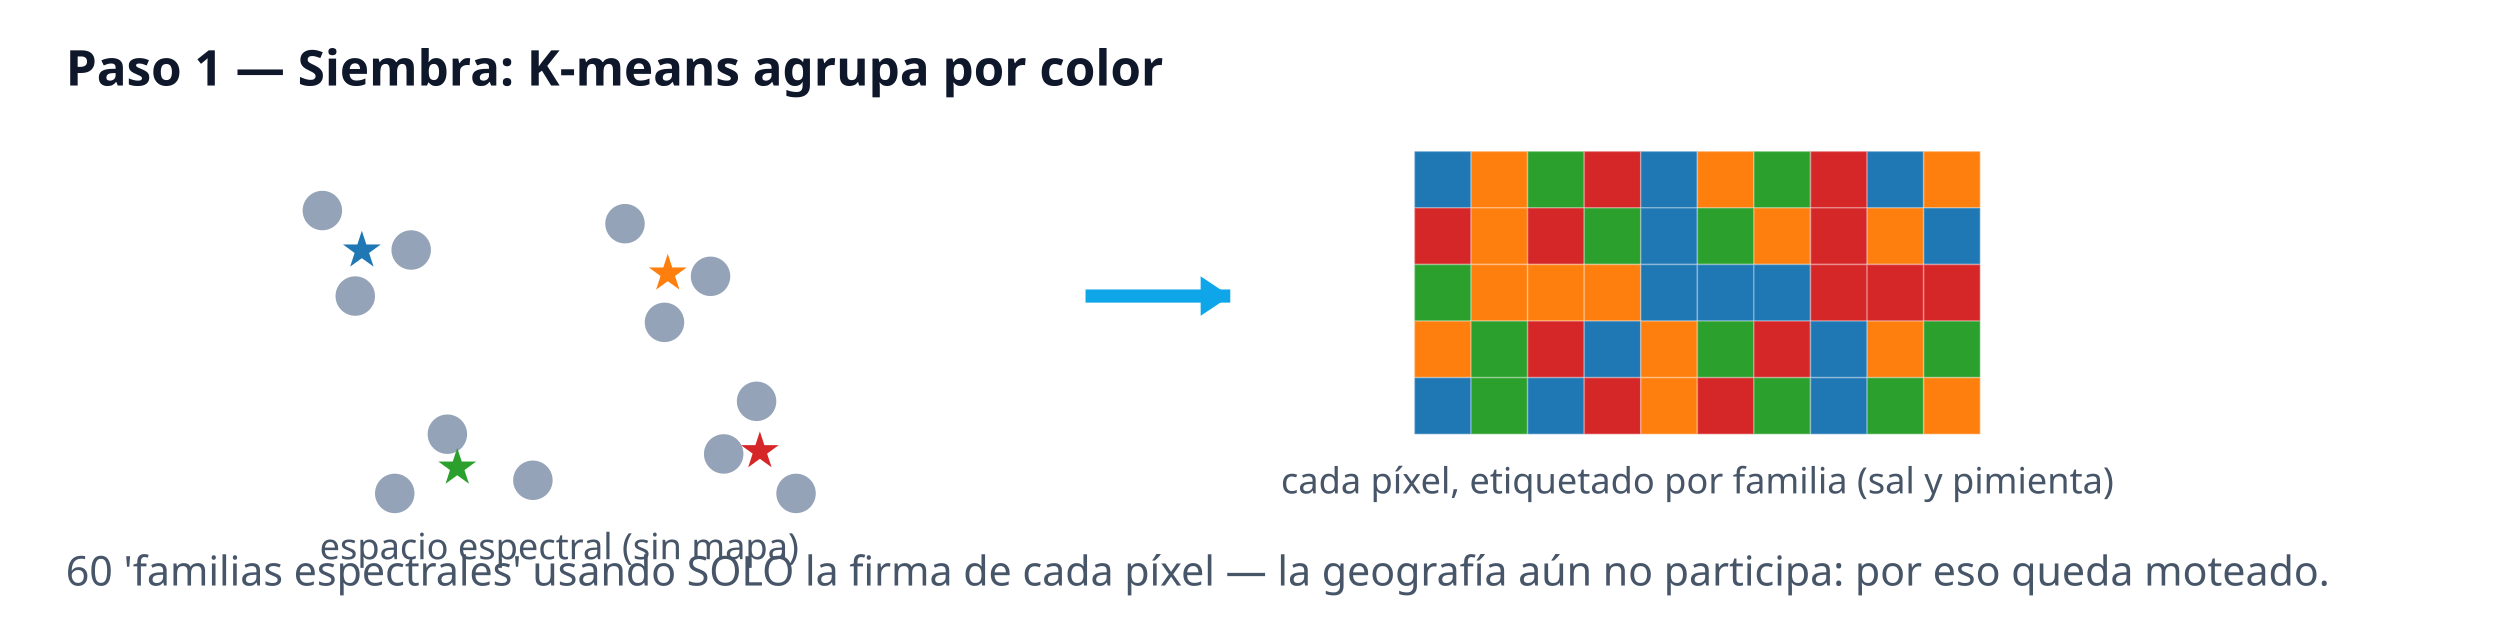
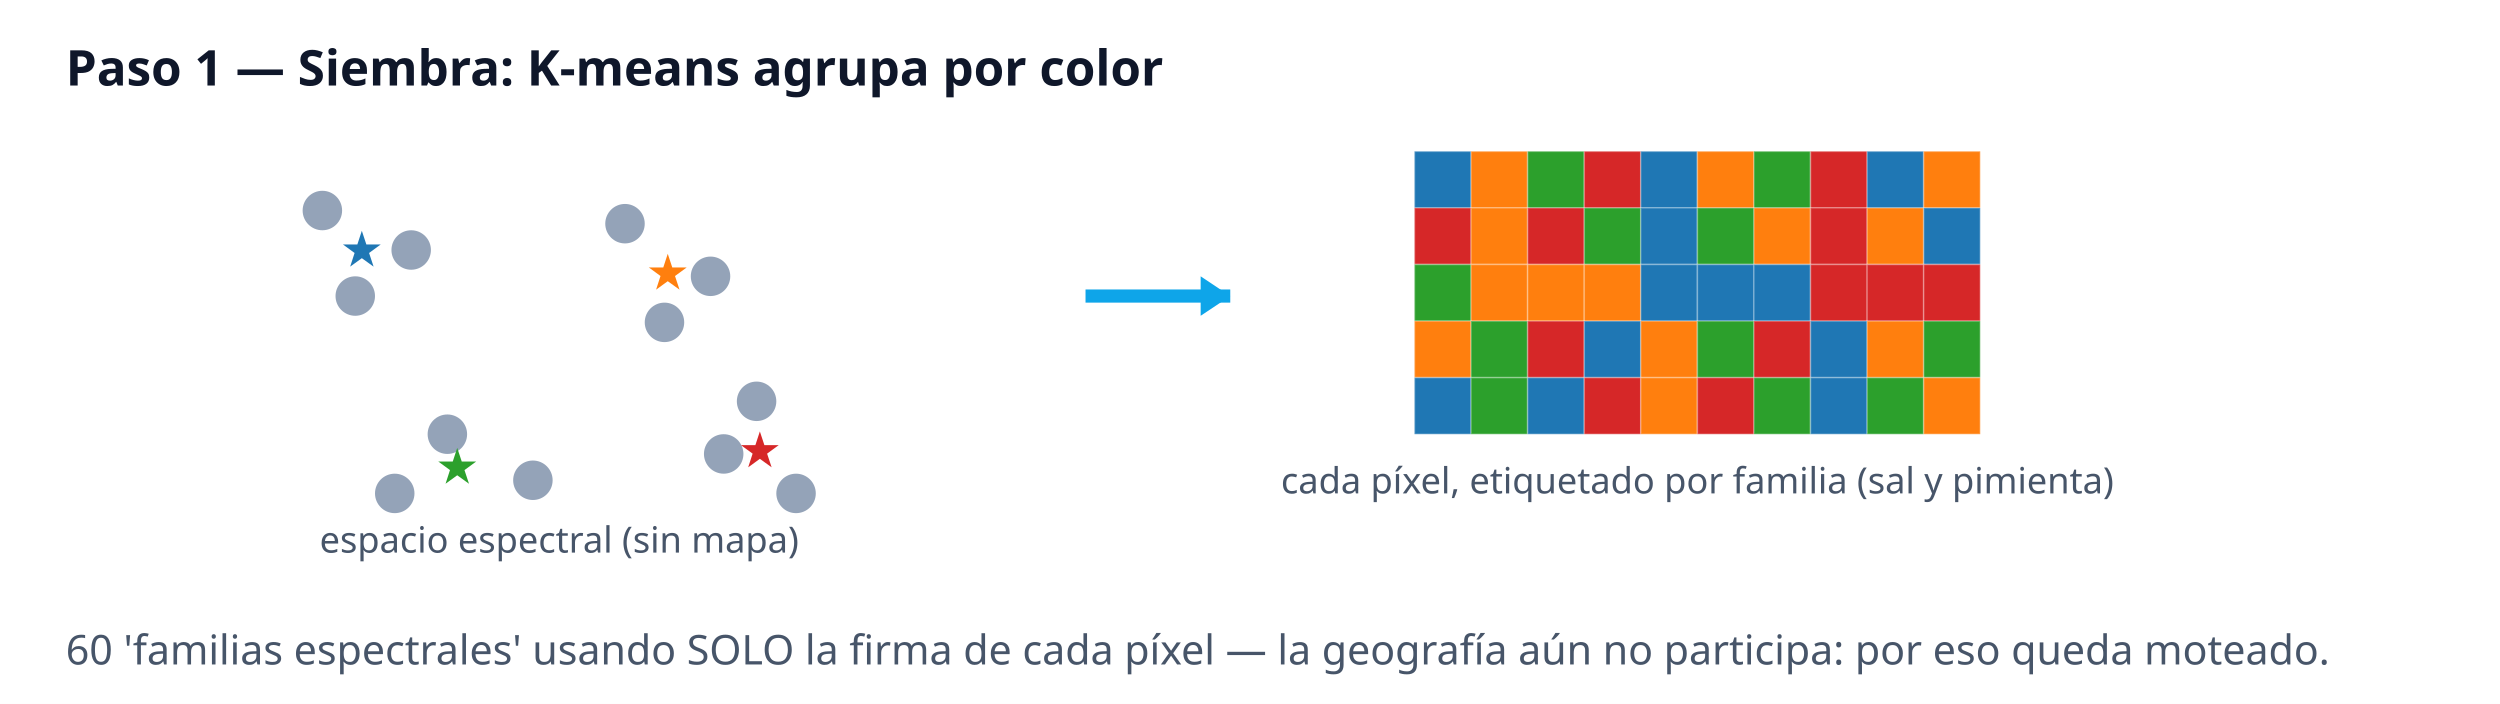
- <svg xmlns="http://www.w3.org/2000/svg" viewBox="0 0 760 190" width="760" height="190" font-family="Segoe UI,system-ui,sans-serif">
-   <rect width="760" height="190" fill="#ffffff" />
+ <svg xmlns="http://www.w3.org/2000/svg" viewBox="0 0 760 214" width="760" height="214" font-family="Segoe UI,system-ui,sans-serif">
+   <rect width="760" height="214" fill="#ffffff" />
  <text x="20" y="26" font-size="15" font-weight="700" fill="#0f172a">Paso 1 — Siembra: K-means agrupa por color</text>
  <g transform="translate(70,46)">
    <circle cx="28" cy="18" r="6" fill="#94a3b8">
      <animate attributeName="fill" values="#94a3b8;#94a3b8;#1f77b4;#1f77b4" keyTimes="0;.35;.5;1" dur="4s" repeatCount="indefinite" />
    </circle>
    <circle cx="55" cy="30" r="6" fill="#94a3b8">
      <animate attributeName="fill" values="#94a3b8;#94a3b8;#1f77b4;#1f77b4" keyTimes="0;.35;.5;1" dur="4s" repeatCount="indefinite" />
    </circle>
    <circle cx="38" cy="44" r="6" fill="#94a3b8">
      <animate attributeName="fill" values="#94a3b8;#94a3b8;#1f77b4;#1f77b4" keyTimes="0;.35;.5;1" dur="4s" repeatCount="indefinite" />
    </circle>
    <circle cx="120" cy="22" r="6" fill="#94a3b8">
      <animate attributeName="fill" values="#94a3b8;#94a3b8;#ff7f0e;#ff7f0e" keyTimes="0;.35;.5;1" dur="4s" repeatCount="indefinite" />
    </circle>
    <circle cx="146" cy="38" r="6" fill="#94a3b8">
      <animate attributeName="fill" values="#94a3b8;#94a3b8;#ff7f0e;#ff7f0e" keyTimes="0;.35;.5;1" dur="4s" repeatCount="indefinite" />
    </circle>
    <circle cx="132" cy="52" r="6" fill="#94a3b8">
      <animate attributeName="fill" values="#94a3b8;#94a3b8;#ff7f0e;#ff7f0e" keyTimes="0;.35;.5;1" dur="4s" repeatCount="indefinite" />
    </circle>
    <circle cx="66" cy="86" r="6" fill="#94a3b8">
      <animate attributeName="fill" values="#94a3b8;#94a3b8;#2ca02c;#2ca02c" keyTimes="0;.35;.5;1" dur="4s" repeatCount="indefinite" />
    </circle>
    <circle cx="92" cy="100" r="6" fill="#94a3b8">
      <animate attributeName="fill" values="#94a3b8;#94a3b8;#2ca02c;#2ca02c" keyTimes="0;.35;.5;1" dur="4s" repeatCount="indefinite" />
    </circle>
    <circle cx="50" cy="104" r="6" fill="#94a3b8">
      <animate attributeName="fill" values="#94a3b8;#94a3b8;#2ca02c;#2ca02c" keyTimes="0;.35;.5;1" dur="4s" repeatCount="indefinite" />
    </circle>
    <circle cx="150" cy="92" r="6" fill="#94a3b8">
      <animate attributeName="fill" values="#94a3b8;#94a3b8;#d62728;#d62728" keyTimes="0;.35;.5;1" dur="4s" repeatCount="indefinite" />
    </circle>
    <circle cx="172" cy="104" r="6" fill="#94a3b8">
      <animate attributeName="fill" values="#94a3b8;#94a3b8;#d62728;#d62728" keyTimes="0;.35;.5;1" dur="4s" repeatCount="indefinite" />
    </circle>
    <circle cx="160" cy="76" r="6" fill="#94a3b8">
      <animate attributeName="fill" values="#94a3b8;#94a3b8;#d62728;#d62728" keyTimes="0;.35;.5;1" dur="4s" repeatCount="indefinite" />
    </circle>
    <text x="40" y="35" text-anchor="middle" font-size="15" font-weight="800" fill="#1f77b4">★<animate attributeName="opacity" values="0;0;1;1" keyTimes="0;.3;.45;1" dur="4s" repeatCount="indefinite" />
    </text>
    <text x="133" y="42" text-anchor="middle" font-size="15" font-weight="800" fill="#ff7f0e">★<animate attributeName="opacity" values="0;0;1;1" keyTimes="0;.3;.45;1" dur="4s" repeatCount="indefinite" />
    </text>
    <text x="69" y="101" text-anchor="middle" font-size="15" font-weight="800" fill="#2ca02c">★<animate attributeName="opacity" values="0;0;1;1" keyTimes="0;.3;.45;1" dur="4s" repeatCount="indefinite" />
    </text>
    <text x="161" y="96" text-anchor="middle" font-size="15" font-weight="800" fill="#d62728">★<animate attributeName="opacity" values="0;0;1;1" keyTimes="0;.3;.45;1" dur="4s" repeatCount="indefinite" />
    </text>
-     <text x="100" y="124" text-anchor="middle" font-size="11" fill="#475569">espacio espectral (sin mapa)</text>
+     <text x="100" y="122" text-anchor="middle" font-size="11" fill="#475569">espacio espectral (sin mapa)</text>
  </g>
  <path d="M330,90 h44" stroke="#0ea5e9" stroke-width="4" />
  <path d="M374,90 l-9,-6 v12 Z" fill="#0ea5e9" />
  <rect x="430.0" y="46.0" width="17.2" height="17.2" fill="#1f77b4" stroke="#fff" stroke-opacity=".25" stroke-width=".5" />
  <rect x="447.2" y="46.0" width="17.2" height="17.2" fill="#ff7f0e" stroke="#fff" stroke-opacity=".25" stroke-width=".5" />
  <rect x="464.4" y="46.0" width="17.2" height="17.2" fill="#2ca02c" stroke="#fff" stroke-opacity=".25" stroke-width=".5" />
  <rect x="481.6" y="46.0" width="17.2" height="17.2" fill="#d62728" stroke="#fff" stroke-opacity=".25" stroke-width=".5" />
  <rect x="498.8" y="46.0" width="17.2" height="17.2" fill="#1f77b4" stroke="#fff" stroke-opacity=".25" stroke-width=".5" />
  <rect x="516.0" y="46.0" width="17.2" height="17.2" fill="#ff7f0e" stroke="#fff" stroke-opacity=".25" stroke-width=".5" />
  <rect x="533.2" y="46.0" width="17.2" height="17.2" fill="#2ca02c" stroke="#fff" stroke-opacity=".25" stroke-width=".5" />
  <rect x="550.4" y="46.0" width="17.2" height="17.2" fill="#d62728" stroke="#fff" stroke-opacity=".25" stroke-width=".5" />
  <rect x="567.6" y="46.0" width="17.2" height="17.2" fill="#1f77b4" stroke="#fff" stroke-opacity=".25" stroke-width=".5" />
  <rect x="584.8" y="46.0" width="17.2" height="17.2" fill="#ff7f0e" stroke="#fff" stroke-opacity=".25" stroke-width=".5" />
  <rect x="430.0" y="63.2" width="17.2" height="17.2" fill="#d62728" stroke="#fff" stroke-opacity=".25" stroke-width=".5" />
  <rect x="447.2" y="63.2" width="17.2" height="17.2" fill="#ff7f0e" stroke="#fff" stroke-opacity=".25" stroke-width=".5" />
  <rect x="464.4" y="63.2" width="17.2" height="17.2" fill="#d62728" stroke="#fff" stroke-opacity=".25" stroke-width=".5" />
  <rect x="481.6" y="63.2" width="17.2" height="17.2" fill="#2ca02c" stroke="#fff" stroke-opacity=".25" stroke-width=".5" />
  <rect x="498.8" y="63.2" width="17.2" height="17.2" fill="#1f77b4" stroke="#fff" stroke-opacity=".25" stroke-width=".5" />
  <rect x="516.0" y="63.2" width="17.2" height="17.2" fill="#2ca02c" stroke="#fff" stroke-opacity=".25" stroke-width=".5" />
  <rect x="533.2" y="63.2" width="17.2" height="17.2" fill="#ff7f0e" stroke="#fff" stroke-opacity=".25" stroke-width=".5" />
  <rect x="550.4" y="63.2" width="17.2" height="17.2" fill="#d62728" stroke="#fff" stroke-opacity=".25" stroke-width=".5" />
  <rect x="567.6" y="63.2" width="17.2" height="17.2" fill="#ff7f0e" stroke="#fff" stroke-opacity=".25" stroke-width=".5" />
  <rect x="584.8" y="63.2" width="17.2" height="17.2" fill="#1f77b4" stroke="#fff" stroke-opacity=".25" stroke-width=".5" />
  <rect x="430.0" y="80.4" width="17.2" height="17.2" fill="#2ca02c" stroke="#fff" stroke-opacity=".25" stroke-width=".5" />
  <rect x="447.2" y="80.4" width="17.2" height="17.2" fill="#ff7f0e" stroke="#fff" stroke-opacity=".25" stroke-width=".5" />
  <rect x="464.4" y="80.4" width="17.2" height="17.2" fill="#ff7f0e" stroke="#fff" stroke-opacity=".25" stroke-width=".5" />
  <rect x="481.6" y="80.4" width="17.2" height="17.2" fill="#ff7f0e" stroke="#fff" stroke-opacity=".25" stroke-width=".5" />
  <rect x="498.8" y="80.4" width="17.2" height="17.2" fill="#1f77b4" stroke="#fff" stroke-opacity=".25" stroke-width=".5" />
  <rect x="516.0" y="80.4" width="17.2" height="17.2" fill="#1f77b4" stroke="#fff" stroke-opacity=".25" stroke-width=".5" />
  <rect x="533.2" y="80.4" width="17.2" height="17.2" fill="#1f77b4" stroke="#fff" stroke-opacity=".25" stroke-width=".5" />
  <rect x="550.4" y="80.4" width="17.2" height="17.2" fill="#d62728" stroke="#fff" stroke-opacity=".25" stroke-width=".5" />
  <rect x="567.6" y="80.4" width="17.2" height="17.2" fill="#d62728" stroke="#fff" stroke-opacity=".25" stroke-width=".5" />
  <rect x="584.8" y="80.4" width="17.2" height="17.2" fill="#d62728" stroke="#fff" stroke-opacity=".25" stroke-width=".5" />
  <rect x="430.0" y="97.6" width="17.2" height="17.2" fill="#ff7f0e" stroke="#fff" stroke-opacity=".25" stroke-width=".5" />
  <rect x="447.2" y="97.6" width="17.2" height="17.2" fill="#2ca02c" stroke="#fff" stroke-opacity=".25" stroke-width=".5" />
  <rect x="464.4" y="97.6" width="17.2" height="17.2" fill="#d62728" stroke="#fff" stroke-opacity=".25" stroke-width=".5" />
  <rect x="481.6" y="97.6" width="17.2" height="17.2" fill="#1f77b4" stroke="#fff" stroke-opacity=".25" stroke-width=".5" />
  <rect x="498.8" y="97.6" width="17.2" height="17.2" fill="#ff7f0e" stroke="#fff" stroke-opacity=".25" stroke-width=".5" />
  <rect x="516.0" y="97.6" width="17.2" height="17.2" fill="#2ca02c" stroke="#fff" stroke-opacity=".25" stroke-width=".5" />
  <rect x="533.2" y="97.6" width="17.2" height="17.2" fill="#d62728" stroke="#fff" stroke-opacity=".25" stroke-width=".5" />
  <rect x="550.4" y="97.6" width="17.2" height="17.2" fill="#1f77b4" stroke="#fff" stroke-opacity=".25" stroke-width=".5" />
  <rect x="567.6" y="97.6" width="17.2" height="17.2" fill="#ff7f0e" stroke="#fff" stroke-opacity=".25" stroke-width=".5" />
  <rect x="584.8" y="97.6" width="17.2" height="17.2" fill="#2ca02c" stroke="#fff" stroke-opacity=".25" stroke-width=".5" />
  <rect x="430.0" y="114.8" width="17.2" height="17.2" fill="#1f77b4" stroke="#fff" stroke-opacity=".25" stroke-width=".5" />
  <rect x="447.2" y="114.8" width="17.2" height="17.2" fill="#2ca02c" stroke="#fff" stroke-opacity=".25" stroke-width=".5" />
  <rect x="464.4" y="114.8" width="17.2" height="17.2" fill="#1f77b4" stroke="#fff" stroke-opacity=".25" stroke-width=".5" />
  <rect x="481.6" y="114.8" width="17.2" height="17.2" fill="#d62728" stroke="#fff" stroke-opacity=".25" stroke-width=".5" />
  <rect x="498.8" y="114.8" width="17.2" height="17.2" fill="#ff7f0e" stroke="#fff" stroke-opacity=".25" stroke-width=".5" />
  <rect x="516.0" y="114.8" width="17.2" height="17.2" fill="#d62728" stroke="#fff" stroke-opacity=".25" stroke-width=".5" />
  <rect x="533.2" y="114.8" width="17.2" height="17.2" fill="#2ca02c" stroke="#fff" stroke-opacity=".25" stroke-width=".5" />
  <rect x="550.4" y="114.8" width="17.2" height="17.2" fill="#1f77b4" stroke="#fff" stroke-opacity=".25" stroke-width=".5" />
  <rect x="567.6" y="114.8" width="17.2" height="17.2" fill="#2ca02c" stroke="#fff" stroke-opacity=".25" stroke-width=".5" />
  <rect x="584.8" y="114.8" width="17.2" height="17.2" fill="#ff7f0e" stroke="#fff" stroke-opacity=".25" stroke-width=".5" />
  <text x="516" y="150" text-anchor="middle" font-size="11" fill="#475569">cada píxel, etiquetado por familia (sal y pimienta)</text>
-   <text x="20" y="178" font-size="12.5" fill="#475569">60 'familias espectrales' usando SOLO la firma de cada píxel — la geografía aún no participa: por eso queda moteado.</text>
+   <text x="20" y="202" font-size="12.5" fill="#475569">60 'familias espectrales' usando SOLO la firma de cada píxel — la geografía aún no participa: por eso queda moteado.</text>
</svg>
